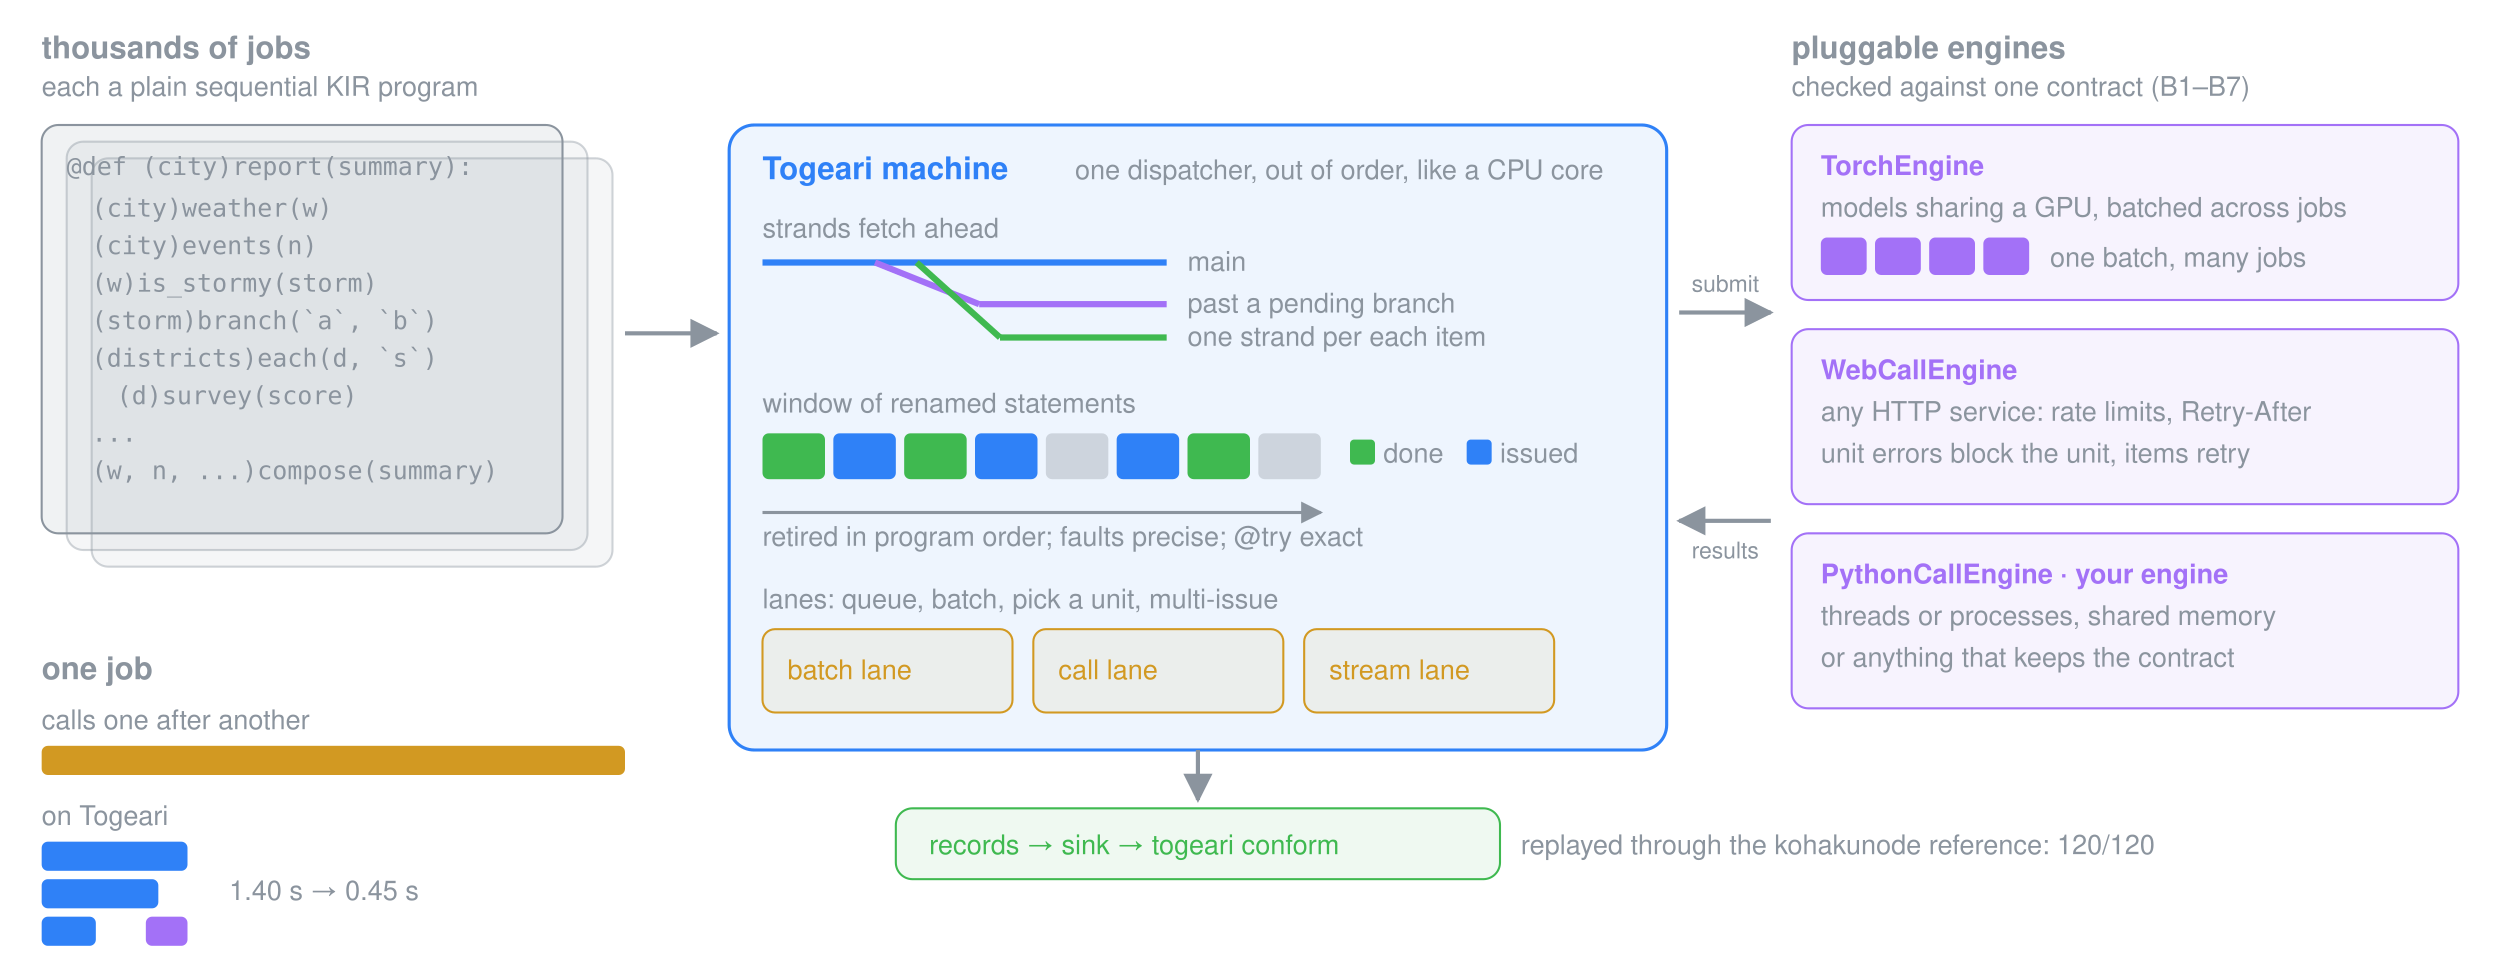
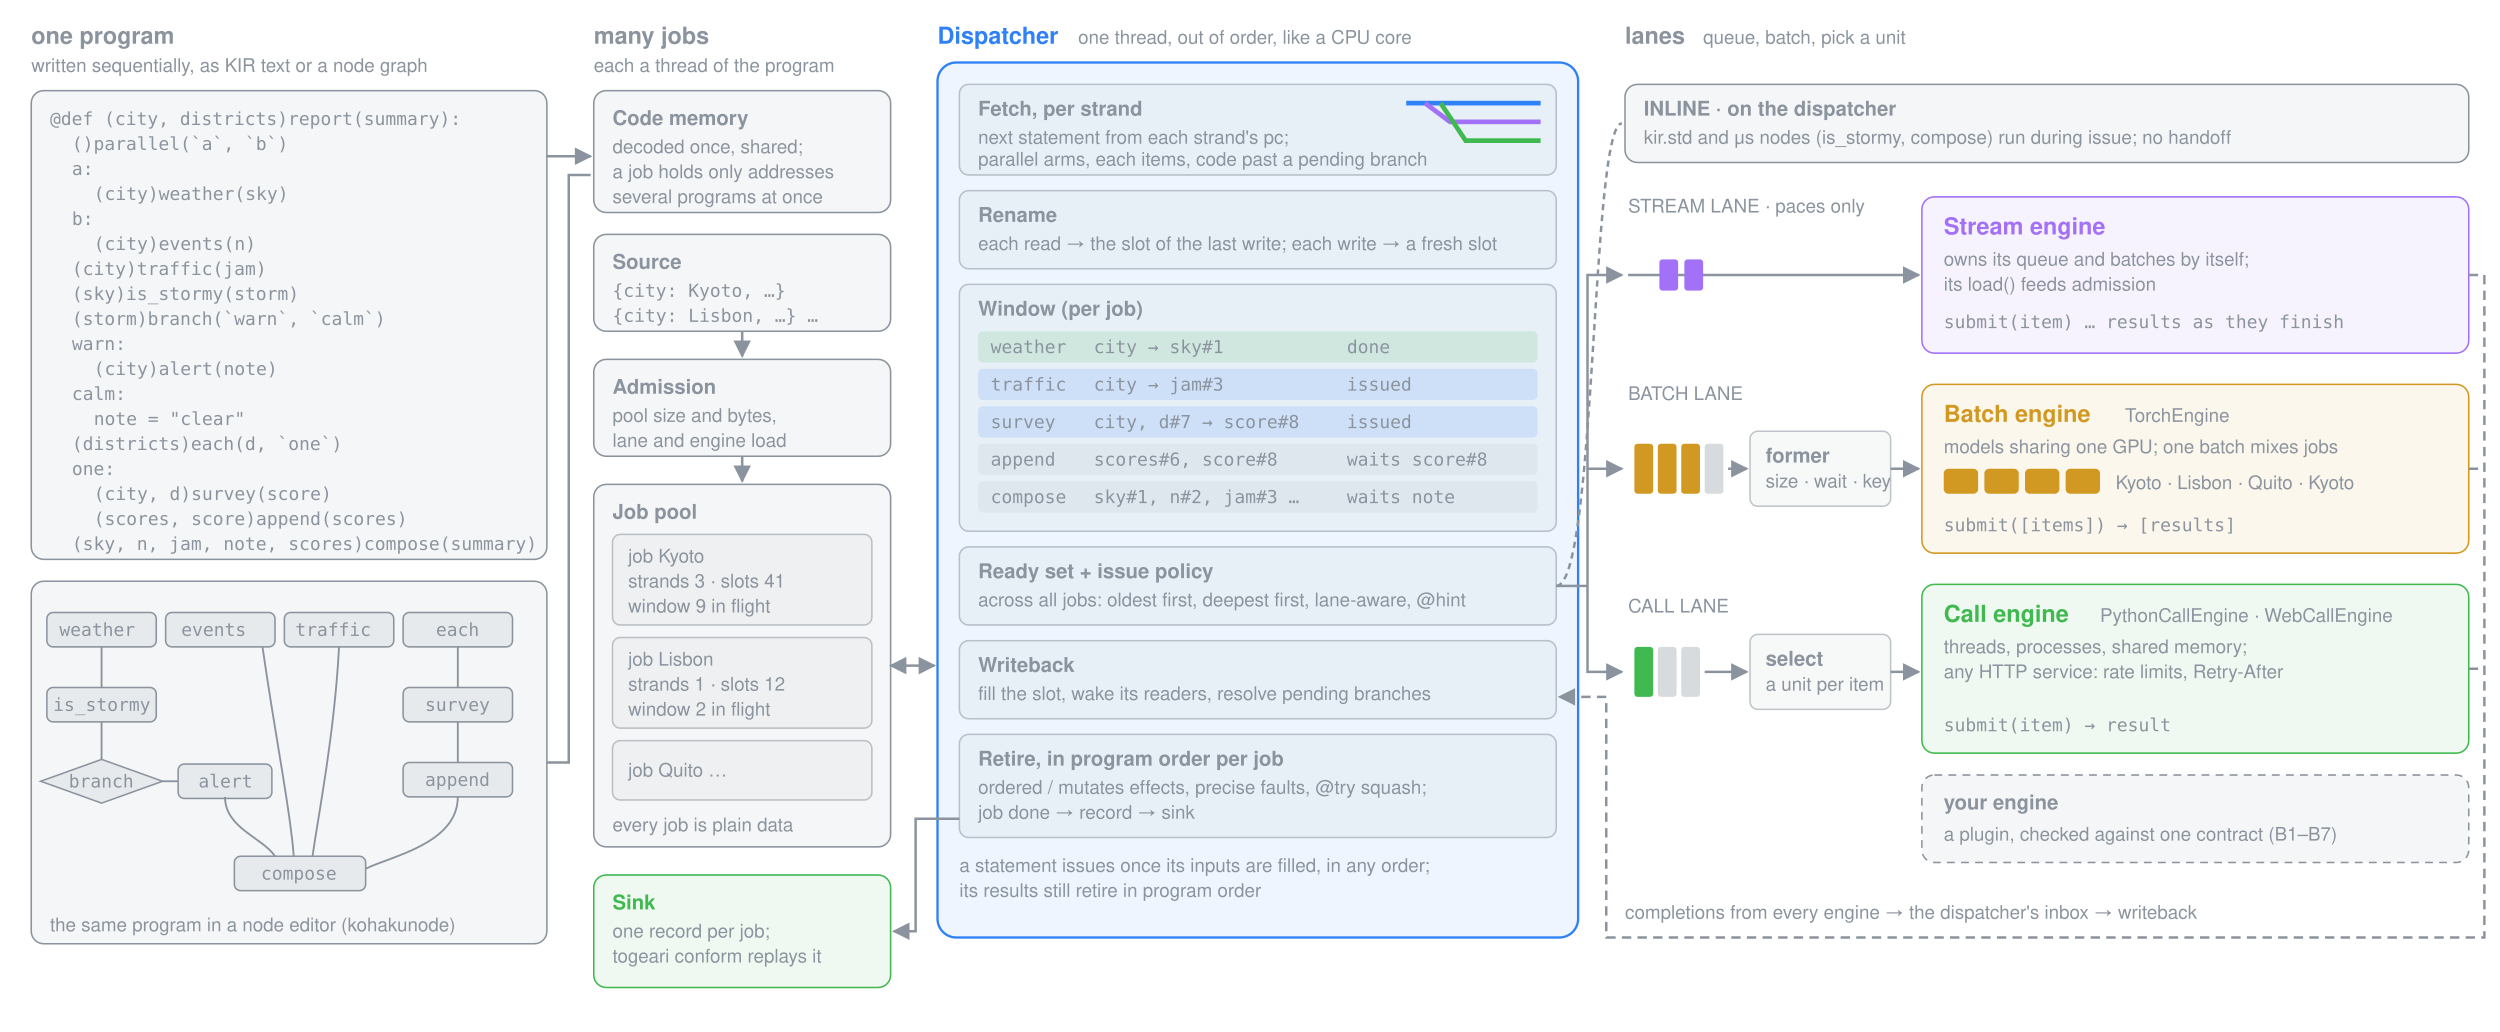
- <svg xmlns="http://www.w3.org/2000/svg" width="1200" height="470" viewBox="0 0 1200 470" font-family="ui-sans-serif, -apple-system, Segoe UI, Helvetica, Arial" font-size="13">
+ <svg xmlns="http://www.w3.org/2000/svg" width="1600" height="660" viewBox="0 0 1600 660" font-family="ui-sans-serif, -apple-system, Segoe UI, Helvetica, Arial" font-size="12">
  <defs>
    <marker id="arrow" viewBox="0 0 10 10" refX="9" refY="5" markerWidth="7" markerHeight="7" orient="auto-start-reverse">
      <path d="M0,0 L10,5 L0,10 z" fill="#8b949e" />
    </marker>
+     <style>
+     .ink { fill: #8b949e; }
+     .ttl { font-size: 15px; font-weight: 600; }
+     .lbl { font-size: 13px; font-weight: 600; }
+     .mono { font-family: ui-monospace, SFMono-Regular, Consolas, monospace; font-size: 11.5px; }
+     .box { fill: #8b949e14; stroke: #8b949e; }
+     .sub { fill: #8b949e10; stroke: #8b949e88; }
+     .wire { stroke: #8b949e; stroke-width: 1.6; fill: none; }
+     .edge { stroke: #8b949e; stroke-width: 1.2; fill: none; }
+     .ctl { stroke: #2f81f7; stroke-width: 1.4; fill: none; }
+     .bus { stroke: #8b949e; stroke-width: 1.6; fill: none; stroke-dasharray: 6 4; }
+     .core { fill: #2f81f714; stroke: #2f81f7; stroke-width: 1.5; }
+     .stream { fill: #a371f714; stroke: #a371f7; }
+     .batch { fill: #d2992214; stroke: #d29922; }
+     .call { fill: #3fb95014; stroke: #3fb950; }
+     .node { fill: #8b949e1f; stroke: #8b949e; }
+   </style>
  </defs>
-   <text x="20" y="28" fill="#8b949e" font-size="15" font-weight="600">thousands of jobs</text>
-   <text x="20" y="46" fill="#8b949e">each a plain sequential KIR program</text>
-   <rect x="44" y="76" width="250" height="196" rx="8" fill="#8b949e14" stroke="#8b949e66" />
-   <rect x="32" y="68" width="250" height="196" rx="8" fill="#8b949e14" stroke="#8b949e66" />
-   <rect x="20" y="60" width="250" height="196" rx="8" fill="#8b949e1f" stroke="#8b949e" />
-   <g font-family="ui-monospace, SFMono-Regular, Consolas, monospace" font-size="12" fill="#8b949e">
-     <text x="32" y="84">@def (city)report(summary):</text>
-     <text x="44" y="104">(city)weather(w)</text>
-     <text x="44" y="122">(city)events(n)</text>
-     <text x="44" y="140">(w)is_stormy(storm)</text>
-     <text x="44" y="158">(storm)branch(`a`, `b`)</text>
-     <text x="44" y="176">(districts)each(d, `s`)</text>
-     <text x="56" y="194">(d)survey(score)</text>
-     <text x="44" y="212">...</text>
-     <text x="44" y="230">(w, n, ...)compose(summary)</text>
-   </g>
-   <line x1="300" y1="160" x2="344" y2="160" stroke="#8b949e" stroke-width="2" marker-end="url(#arrow)" />
-   <rect x="350" y="60" width="450" height="300" rx="12" fill="#2f81f714" stroke="#2f81f7" stroke-width="1.5" />
-   <text x="366" y="86" fill="#2f81f7" font-size="15" font-weight="600">Togeari machine</text>
-   <text x="516" y="86" fill="#8b949e">one dispatcher, out of order, like a CPU core</text>
-   <text x="366" y="114" fill="#8b949e">strands fetch ahead</text>
-   <line x1="366" y1="126" x2="560" y2="126" stroke="#2f81f7" stroke-width="3" />
-   <line x1="420" y1="126" x2="470" y2="146" stroke="#a371f7" stroke-width="3" />
-   <line x1="470" y1="146" x2="560" y2="146" stroke="#a371f7" stroke-width="3" />
-   <line x1="440" y1="126" x2="480" y2="162" stroke="#3fb950" stroke-width="3" />
-   <line x1="480" y1="162" x2="560" y2="162" stroke="#3fb950" stroke-width="3" />
-   <text x="570" y="130" fill="#8b949e">main</text>
-   <text x="570" y="150" fill="#8b949e">past a pending branch</text>
-   <text x="570" y="166" fill="#8b949e">one strand per each item</text>
-   <text x="366" y="198" fill="#8b949e">window of renamed statements</text>
+   <text x="20" y="28" class="ink ttl">one program</text>
+   <text x="20" y="46" class="ink">written sequentially, as KIR text or a node graph</text>
+   <rect x="20" y="58" width="330" height="300" rx="8" class="box" />
+   <g class="ink mono">
+     <text x="32" y="80">@def (city, districts)report(summary):</text>
+     <text x="46" y="96">()parallel(`a`, `b`)</text>
+     <text x="46" y="112">a:</text>
+     <text x="60" y="128">(city)weather(sky)</text>
+     <text x="46" y="144">b:</text>
+     <text x="60" y="160">(city)events(n)</text>
+     <text x="46" y="176">(city)traffic(jam)</text>
+     <text x="46" y="192">(sky)is_stormy(storm)</text>
+     <text x="46" y="208">(storm)branch(`warn`, `calm`)</text>
+     <text x="46" y="224">warn:</text>
+     <text x="60" y="240">(city)alert(note)</text>
+     <text x="46" y="256">calm:</text>
+     <text x="60" y="272">note = "clear"</text>
+     <text x="46" y="288">(districts)each(d, `one`)</text>
+     <text x="46" y="304">one:</text>
+     <text x="60" y="320">(city, d)survey(score)</text>
+     <text x="60" y="336">(scores, score)append(scores)</text>
+     <text x="46" y="352">(sky, n, jam, note, scores)compose(summary)</text>
+   </g>
+   <rect x="20" y="372" width="330" height="232" rx="8" class="box" />
+   <g class="edge">
+     <path d="M65,414 V440" />
+     <path d="M65,462 V486" />
+     <path d="M104,500 H114" />
+     <path d="M293,414 V440" />
+     <path d="M293,462 V488" />
+     <path d="M144,510 C144,530 168,536 176,548" />
+     <path d="M168,414 C176,470 186,520 188,548" />
+     <path d="M217,414 C214,470 204,520 200,548" />
+     <path d="M293,510 C293,540 250,548 234,556" />
+   </g>
+   <g class="ink mono">
+     <rect x="30" y="392" width="70" height="22" rx="4" class="node" />
+     <text x="38" y="407">weather</text>
+     <rect x="106" y="392" width="70" height="22" rx="4" class="node" />
+     <text x="116" y="407">events</text>
+     <rect x="182" y="392" width="70" height="22" rx="4" class="node" />
+     <text x="189" y="407">traffic</text>
+     <rect x="258" y="392" width="70" height="22" rx="4" class="node" />
+     <text x="279" y="407">each</text>
+     <rect x="30" y="440" width="70" height="22" rx="4" class="node" />
+     <text x="34" y="455">is_stormy</text>
+     <rect x="258" y="440" width="70" height="22" rx="4" class="node" />
+     <text x="272" y="455">survey</text>
+     <path d="M65,486 L104,500 L65,514 L26,500 z" class="node" />
+     <text x="44" y="504">branch</text>
+     <rect x="114" y="489" width="60" height="22" rx="4" class="node" />
+     <text x="127" y="504">alert</text>
+     <rect x="258" y="488" width="70" height="22" rx="4" class="node" />
+     <text x="272" y="503">append</text>
+     <rect x="150" y="548" width="84" height="22" rx="4" class="node" />
+     <text x="167" y="563">compose</text>
+   </g>
+   <text x="32" y="596" class="ink">the same program in a node editor (kohakunode)</text>
+   <path d="M350,100 H378" class="wire" marker-end="url(#arrow)" />
+   <path d="M350,488 H364 V112 H378" class="wire" />
+   <text x="380" y="28" class="ink ttl">many jobs</text>
+   <text x="380" y="46" class="ink">each a thread of the program</text>
+   <rect x="380" y="58" width="190" height="78" rx="8" class="box" />
+   <text x="392" y="80" class="ink lbl">Code memory</text>
+   <text x="392" y="98" class="ink">decoded once, shared;</text>
+   <text x="392" y="114" class="ink">a job holds only addresses</text>
+   <text x="392" y="130" class="ink">several programs at once</text>
+   <rect x="380" y="150" width="190" height="62" rx="8" class="box" />
+   <text x="392" y="172" class="ink lbl">Source</text>
+   <text x="392" y="190" class="ink mono">{city: Kyoto, …}</text>
+   <text x="392" y="206" class="ink mono">{city: Lisbon, …} …</text>
+   <path d="M475,212 V228" class="wire" marker-end="url(#arrow)" />
+   <rect x="380" y="230" width="190" height="62" rx="8" class="box" />
+   <text x="392" y="252" class="ink lbl">Admission</text>
+   <text x="392" y="270" class="ink">pool size and bytes,</text>
+   <text x="392" y="286" class="ink">lane and engine load</text>
+   <path d="M475,292 V308" class="wire" marker-end="url(#arrow)" />
+   <rect x="380" y="310" width="190" height="232" rx="8" class="box" />
+   <text x="392" y="332" class="ink lbl">Job pool</text>
+   <rect x="392" y="342" width="166" height="58" rx="5" class="sub" />
+   <text x="402" y="360" class="ink">job Kyoto</text>
+   <text x="402" y="376" class="ink">strands 3 · slots 41</text>
+   <text x="402" y="392" class="ink">window 9 in flight</text>
+   <rect x="392" y="408" width="166" height="58" rx="5" class="sub" />
+   <text x="402" y="426" class="ink">job Lisbon</text>
+   <text x="402" y="442" class="ink">strands 1 · slots 12</text>
+   <text x="402" y="458" class="ink">window 2 in flight</text>
+   <rect x="392" y="474" width="166" height="38" rx="5" class="sub" />
+   <text x="402" y="497" class="ink">job Quito …</text>
+   <text x="392" y="532" class="ink">every job is plain data</text>
+   <rect x="380" y="560" width="190" height="72" rx="8" class="call" />
+   <text x="392" y="582" fill="#3fb950" class="lbl">Sink</text>
+   <text x="392" y="600" class="ink">one record per job;</text>
+   <text x="392" y="616" class="ink">togeari conform replays it</text>
+   <path d="M570,426 H598" class="wire" marker-start="url(#arrow)" marker-end="url(#arrow)" />
+   <text x="600" y="28" fill="#2f81f7" class="ttl">Dispatcher</text>
+   <text x="690" y="28" class="ink">one thread, out of order, like a CPU core</text>
+   <rect x="600" y="40" width="410" height="560" rx="12" class="core" />
+   <rect x="614" y="54" width="382" height="58" rx="6" class="sub" />
+   <text x="626" y="74" class="ink lbl">Fetch, per strand</text>
+   <text x="626" y="92" class="ink">next statement from each strand's pc;</text>
+   <text x="626" y="106" class="ink">parallel arms, each items, code past a pending branch</text>
  <g>
-     <rect x="366" y="208" width="30" height="22" rx="3" fill="#3fb950" />
-     <rect x="400" y="208" width="30" height="22" rx="3" fill="#2f81f7" />
-     <rect x="434" y="208" width="30" height="22" rx="3" fill="#3fb950" />
-     <rect x="468" y="208" width="30" height="22" rx="3" fill="#2f81f7" />
-     <rect x="502" y="208" width="30" height="22" rx="3" fill="#8b949e55" />
-     <rect x="536" y="208" width="30" height="22" rx="3" fill="#2f81f7" />
-     <rect x="570" y="208" width="30" height="22" rx="3" fill="#3fb950" />
-     <rect x="604" y="208" width="30" height="22" rx="3" fill="#8b949e55" />
-   </g>
-   <rect x="648" y="211" width="12" height="12" rx="2" fill="#3fb950" />
-   <text x="664" y="222" fill="#8b949e">done</text>
-   <rect x="704" y="211" width="12" height="12" rx="2" fill="#2f81f7" />
-   <text x="720" y="222" fill="#8b949e">issued</text>
-   <line x1="366" y1="246" x2="634" y2="246" stroke="#8b949e" stroke-width="1.5" marker-end="url(#arrow)" />
-   <text x="366" y="262" fill="#8b949e">retired in program order; faults precise; @try exact</text>
-   <text x="366" y="292" fill="#8b949e">lanes: queue, batch, pick a unit, multi-issue</text>
+     <path d="M900,66 H986" stroke="#2f81f7" stroke-width="3" />
+     <path d="M912,66 L928,78 H986" stroke="#a371f7" stroke-width="3" fill="none" />
+     <path d="M922,66 L938,90 H986" stroke="#3fb950" stroke-width="3" fill="none" />
+   </g>
+   <rect x="614" y="122" width="382" height="50" rx="6" class="sub" />
+   <text x="626" y="142" class="ink lbl">Rename</text>
+   <text x="626" y="160" class="ink">each read → the slot of the last write; each write → a fresh slot</text>
+   <rect x="614" y="182" width="382" height="158" rx="6" class="sub" />
+   <text x="626" y="202" class="ink lbl">Window (per job)</text>
+   <g class="ink mono">
+     <rect x="626" y="212" width="358" height="20" rx="3" fill="#3fb95022" />
+     <text x="634" y="226">weather</text>
+     <text x="700" y="226">city → sky#1</text>
+     <text x="862" y="226">done</text>
+     <rect x="626" y="236" width="358" height="20" rx="3" fill="#2f81f722" />
+     <text x="634" y="250">traffic</text>
+     <text x="700" y="250">city → jam#3</text>
+     <text x="862" y="250">issued</text>
+     <rect x="626" y="260" width="358" height="20" rx="3" fill="#2f81f722" />
+     <text x="634" y="274">survey</text>
+     <text x="700" y="274">city, d#7 → score#8</text>
+     <text x="862" y="274">issued</text>
+     <rect x="626" y="284" width="358" height="20" rx="3" fill="#8b949e18" />
+     <text x="634" y="298">append</text>
+     <text x="700" y="298">scores#6, score#8</text>
+     <text x="862" y="298">waits score#8</text>
+     <rect x="626" y="308" width="358" height="20" rx="3" fill="#8b949e18" />
+     <text x="634" y="322">compose</text>
+     <text x="700" y="322">sky#1, n#2, jam#3 …</text>
+     <text x="862" y="322">waits note</text>
+   </g>
+   <rect x="614" y="350" width="382" height="50" rx="6" class="sub" />
+   <text x="626" y="370" class="ink lbl">Ready set + issue policy</text>
+   <text x="626" y="388" class="ink">across all jobs: oldest first, deepest first, lane-aware, @hint</text>
+   <rect x="614" y="410" width="382" height="50" rx="6" class="sub" />
+   <text x="626" y="430" class="ink lbl">Writeback</text>
+   <text x="626" y="448" class="ink">fill the slot, wake its readers, resolve pending branches</text>
+   <rect x="614" y="470" width="382" height="66" rx="6" class="sub" />
+   <text x="626" y="490" class="ink lbl">Retire, in program order per job</text>
+   <text x="626" y="508" class="ink">ordered / mutates effects, precise faults, @try squash;</text>
+   <text x="626" y="524" class="ink">job done → record → sink</text>
+   <path d="M614,524 H586 V596 H572" class="wire" marker-end="url(#arrow)" />
+   <text x="614" y="558" class="ink">a statement issues once its inputs are filled, in any order;</text>
+   <text x="614" y="574" class="ink">its results still retire in program order</text>
+   <text x="1040" y="28" class="ink ttl">lanes</text>
+   <text x="1090" y="28" class="ink">queue, batch, pick a unit</text>
+   <rect x="1040" y="54" width="540" height="50" rx="8" class="box" />
+   <text x="1052" y="74" class="ink lbl">INLINE · on the dispatcher</text>
+   <text x="1052" y="92" class="ink">kir.std and μs nodes (is_stormy, compose) run during issue; no handoff</text>
+   <path d="M996,375 C1022,375 1018,79 1038,79" class="wire" stroke-dasharray="4 3" />
+   <path d="M996,375 H1016" class="wire" />
+   <path d="M1016,375 V176 H1038" class="wire" marker-end="url(#arrow)" />
+   <path d="M1016,300 H1038" class="wire" marker-end="url(#arrow)" />
+   <path d="M1016,375 V430 H1038" class="wire" marker-end="url(#arrow)" />
+   <text x="1042" y="136" class="ink">STREAM LANE · paces only</text>
+   <path d="M1042,176 H1228" class="wire" marker-end="url(#arrow)" />
+   <rect x="1062" y="166" width="12" height="20" rx="2" fill="#a371f7" />
+   <rect x="1078" y="166" width="12" height="20" rx="2" fill="#a371f7" />
+   <text x="1042" y="256" class="ink">BATCH LANE</text>
+   <rect x="1046" y="284" width="12" height="32" rx="2" fill="#d29922" />
+   <rect x="1061" y="284" width="12" height="32" rx="2" fill="#d29922" />
+   <rect x="1076" y="284" width="12" height="32" rx="2" fill="#d29922" />
+   <rect x="1091" y="284" width="12" height="32" rx="2" fill="#8b949e55" />
+   <path d="M1106,300 H1118" class="wire" marker-end="url(#arrow)" />
+   <rect x="1120" y="276" width="90" height="48" rx="5" class="sub" />
+   <text x="1130" y="296" class="ink lbl">former</text>
+   <text x="1130" y="312" class="ink">size · wait · key</text>
+   <path d="M1210,300 H1228" class="wire" marker-end="url(#arrow)" />
+   <text x="1042" y="392" class="ink">CALL LANE</text>
+   <rect x="1046" y="414" width="12" height="32" rx="2" fill="#3fb950" />
+   <rect x="1061" y="414" width="12" height="32" rx="2" fill="#8b949e55" />
+   <rect x="1076" y="414" width="12" height="32" rx="2" fill="#8b949e55" />
+   <path d="M1091,430 H1118" class="wire" marker-end="url(#arrow)" />
+   <rect x="1120" y="406" width="90" height="48" rx="5" class="sub" />
+   <text x="1130" y="426" class="ink lbl">select</text>
+   <text x="1130" y="442" class="ink">a unit per item</text>
+   <path d="M1210,430 H1228" class="wire" marker-end="url(#arrow)" />
+   <rect x="1230" y="126" width="350" height="100" rx="8" class="stream" />
+   <text x="1244" y="150" fill="#a371f7" class="ttl">Stream engine</text>
+   <text x="1244" y="170" class="ink">owns its queue and batches by itself;</text>
+   <text x="1244" y="186" class="ink">its load() feeds admission</text>
+   <text x="1244" y="210" class="ink mono">submit(item) … results as they finish</text>
+   <rect x="1230" y="246" width="350" height="108" rx="8" class="batch" />
+   <text x="1244" y="270" fill="#d29922" class="ttl">Batch engine</text>
+   <text x="1360" y="270" class="ink">TorchEngine</text>
+   <text x="1244" y="290" class="ink">models sharing one GPU; one batch mixes jobs</text>
  <g>
-     <rect x="366" y="302" width="120" height="40" rx="6" fill="#d2992214" stroke="#d29922" />
-     <text x="378" y="326" fill="#d29922">batch lane</text>
-     <rect x="496" y="302" width="120" height="40" rx="6" fill="#d2992214" stroke="#d29922" />
-     <text x="508" y="326" fill="#d29922">call lane</text>
-     <rect x="626" y="302" width="120" height="40" rx="6" fill="#d2992214" stroke="#d29922" />
-     <text x="638" y="326" fill="#d29922">stream lane</text>
-   </g>
-   <line x1="806" y1="150" x2="850" y2="150" stroke="#8b949e" stroke-width="2" marker-end="url(#arrow)" />
-   <line x1="850" y1="250" x2="806" y2="250" stroke="#8b949e" stroke-width="2" marker-end="url(#arrow)" />
-   <text x="812" y="140" fill="#8b949e" font-size="11">submit</text>
-   <text x="812" y="268" fill="#8b949e" font-size="11">results</text>
-   <text x="860" y="28" fill="#8b949e" font-size="15" font-weight="600">pluggable engines</text>
-   <text x="860" y="46" fill="#8b949e">checked against one contract (B1–B7)</text>
-   <g>
-     <rect x="860" y="60" width="320" height="84" rx="8" fill="#a371f714" stroke="#a371f7" />
-     <text x="874" y="84" fill="#a371f7" font-weight="600">TorchEngine</text>
-     <text x="874" y="104" fill="#8b949e">models sharing a GPU, batched across jobs</text>
-     <rect x="874" y="114" width="22" height="18" rx="3" fill="#a371f7" />
-     <rect x="900" y="114" width="22" height="18" rx="3" fill="#a371f7" />
-     <rect x="926" y="114" width="22" height="18" rx="3" fill="#a371f7" />
-     <rect x="952" y="114" width="22" height="18" rx="3" fill="#a371f7" />
-     <text x="984" y="128" fill="#8b949e">one batch, many jobs</text>
-     <rect x="860" y="158" width="320" height="84" rx="8" fill="#a371f714" stroke="#a371f7" />
-     <text x="874" y="182" fill="#a371f7" font-weight="600">WebCallEngine</text>
-     <text x="874" y="202" fill="#8b949e">any HTTP service: rate limits, Retry-After</text>
-     <text x="874" y="222" fill="#8b949e">unit errors block the unit, items retry</text>
-     <rect x="860" y="256" width="320" height="84" rx="8" fill="#a371f714" stroke="#a371f7" />
-     <text x="874" y="280" fill="#a371f7" font-weight="600">PythonCallEngine · your engine</text>
-     <text x="874" y="300" fill="#8b949e">threads or processes, shared memory</text>
-     <text x="874" y="320" fill="#8b949e">or anything that keeps the contract</text>
-   </g>
-   <line x1="575" y1="360" x2="575" y2="384" stroke="#8b949e" stroke-width="2" marker-end="url(#arrow)" />
-   <rect x="430" y="388" width="290" height="34" rx="8" fill="#3fb95014" stroke="#3fb950" />
-   <text x="446" y="410" fill="#3fb950">records → sink → togeari conform</text>
-   <text x="730" y="410" fill="#8b949e">replayed through the kohakunode reference: 120/120</text>
-   <text x="20" y="326" fill="#8b949e" font-size="15" font-weight="600">one job</text>
-   <text x="20" y="350" fill="#8b949e">calls one after another</text>
-   <rect x="20" y="358" width="280" height="14" rx="3" fill="#d29922" />
-   <text x="20" y="396" fill="#8b949e">on Togeari</text>
-   <rect x="20" y="404" width="70" height="14" rx="3" fill="#2f81f7" />
-   <rect x="20" y="422" width="56" height="14" rx="3" fill="#2f81f7" />
-   <rect x="20" y="440" width="26" height="14" rx="3" fill="#2f81f7" />
-   <rect x="70" y="440" width="20" height="14" rx="3" fill="#a371f7" />
-   <text x="110" y="432" fill="#8b949e">1.40 s → 0.45 s</text>
+     <rect x="1244" y="300" width="22" height="16" rx="3" fill="#d29922" />
+     <rect x="1270" y="300" width="22" height="16" rx="3" fill="#d29922" />
+     <rect x="1296" y="300" width="22" height="16" rx="3" fill="#d29922" />
+     <rect x="1322" y="300" width="22" height="16" rx="3" fill="#d29922" />
+     <text x="1354" y="313" class="ink">Kyoto · Lisbon · Quito · Kyoto</text>
+   </g>
+   <text x="1244" y="340" class="ink mono">submit([items]) → [results]</text>
+   <rect x="1230" y="374" width="350" height="108" rx="8" class="call" />
+   <text x="1244" y="398" fill="#3fb950" class="ttl">Call engine</text>
+   <text x="1344" y="398" class="ink">PythonCallEngine · WebCallEngine</text>
+   <text x="1244" y="418" class="ink">threads, processes, shared memory;</text>
+   <text x="1244" y="434" class="ink">any HTTP service: rate limits, Retry-After</text>
+   <text x="1244" y="468" class="ink mono">submit(item) → result</text>
+   <rect x="1230" y="496" width="350" height="56" rx="8" class="box" stroke-dasharray="5 4" />
+   <text x="1244" y="518" class="ink lbl">your engine</text>
+   <text x="1244" y="538" class="ink">a plugin, checked against one contract (B1–B7)</text>
+   <path d="M1580,176 H1590 M1580,300 H1590 M1580,428 H1590 M1590,176 V600 H1028 V446" class="bus" />
+   <path d="M1028,446 H998" class="bus" marker-end="url(#arrow)" />
+   <text x="1040" y="588" class="ink">completions from every engine → the dispatcher's inbox → writeback</text>
</svg>
